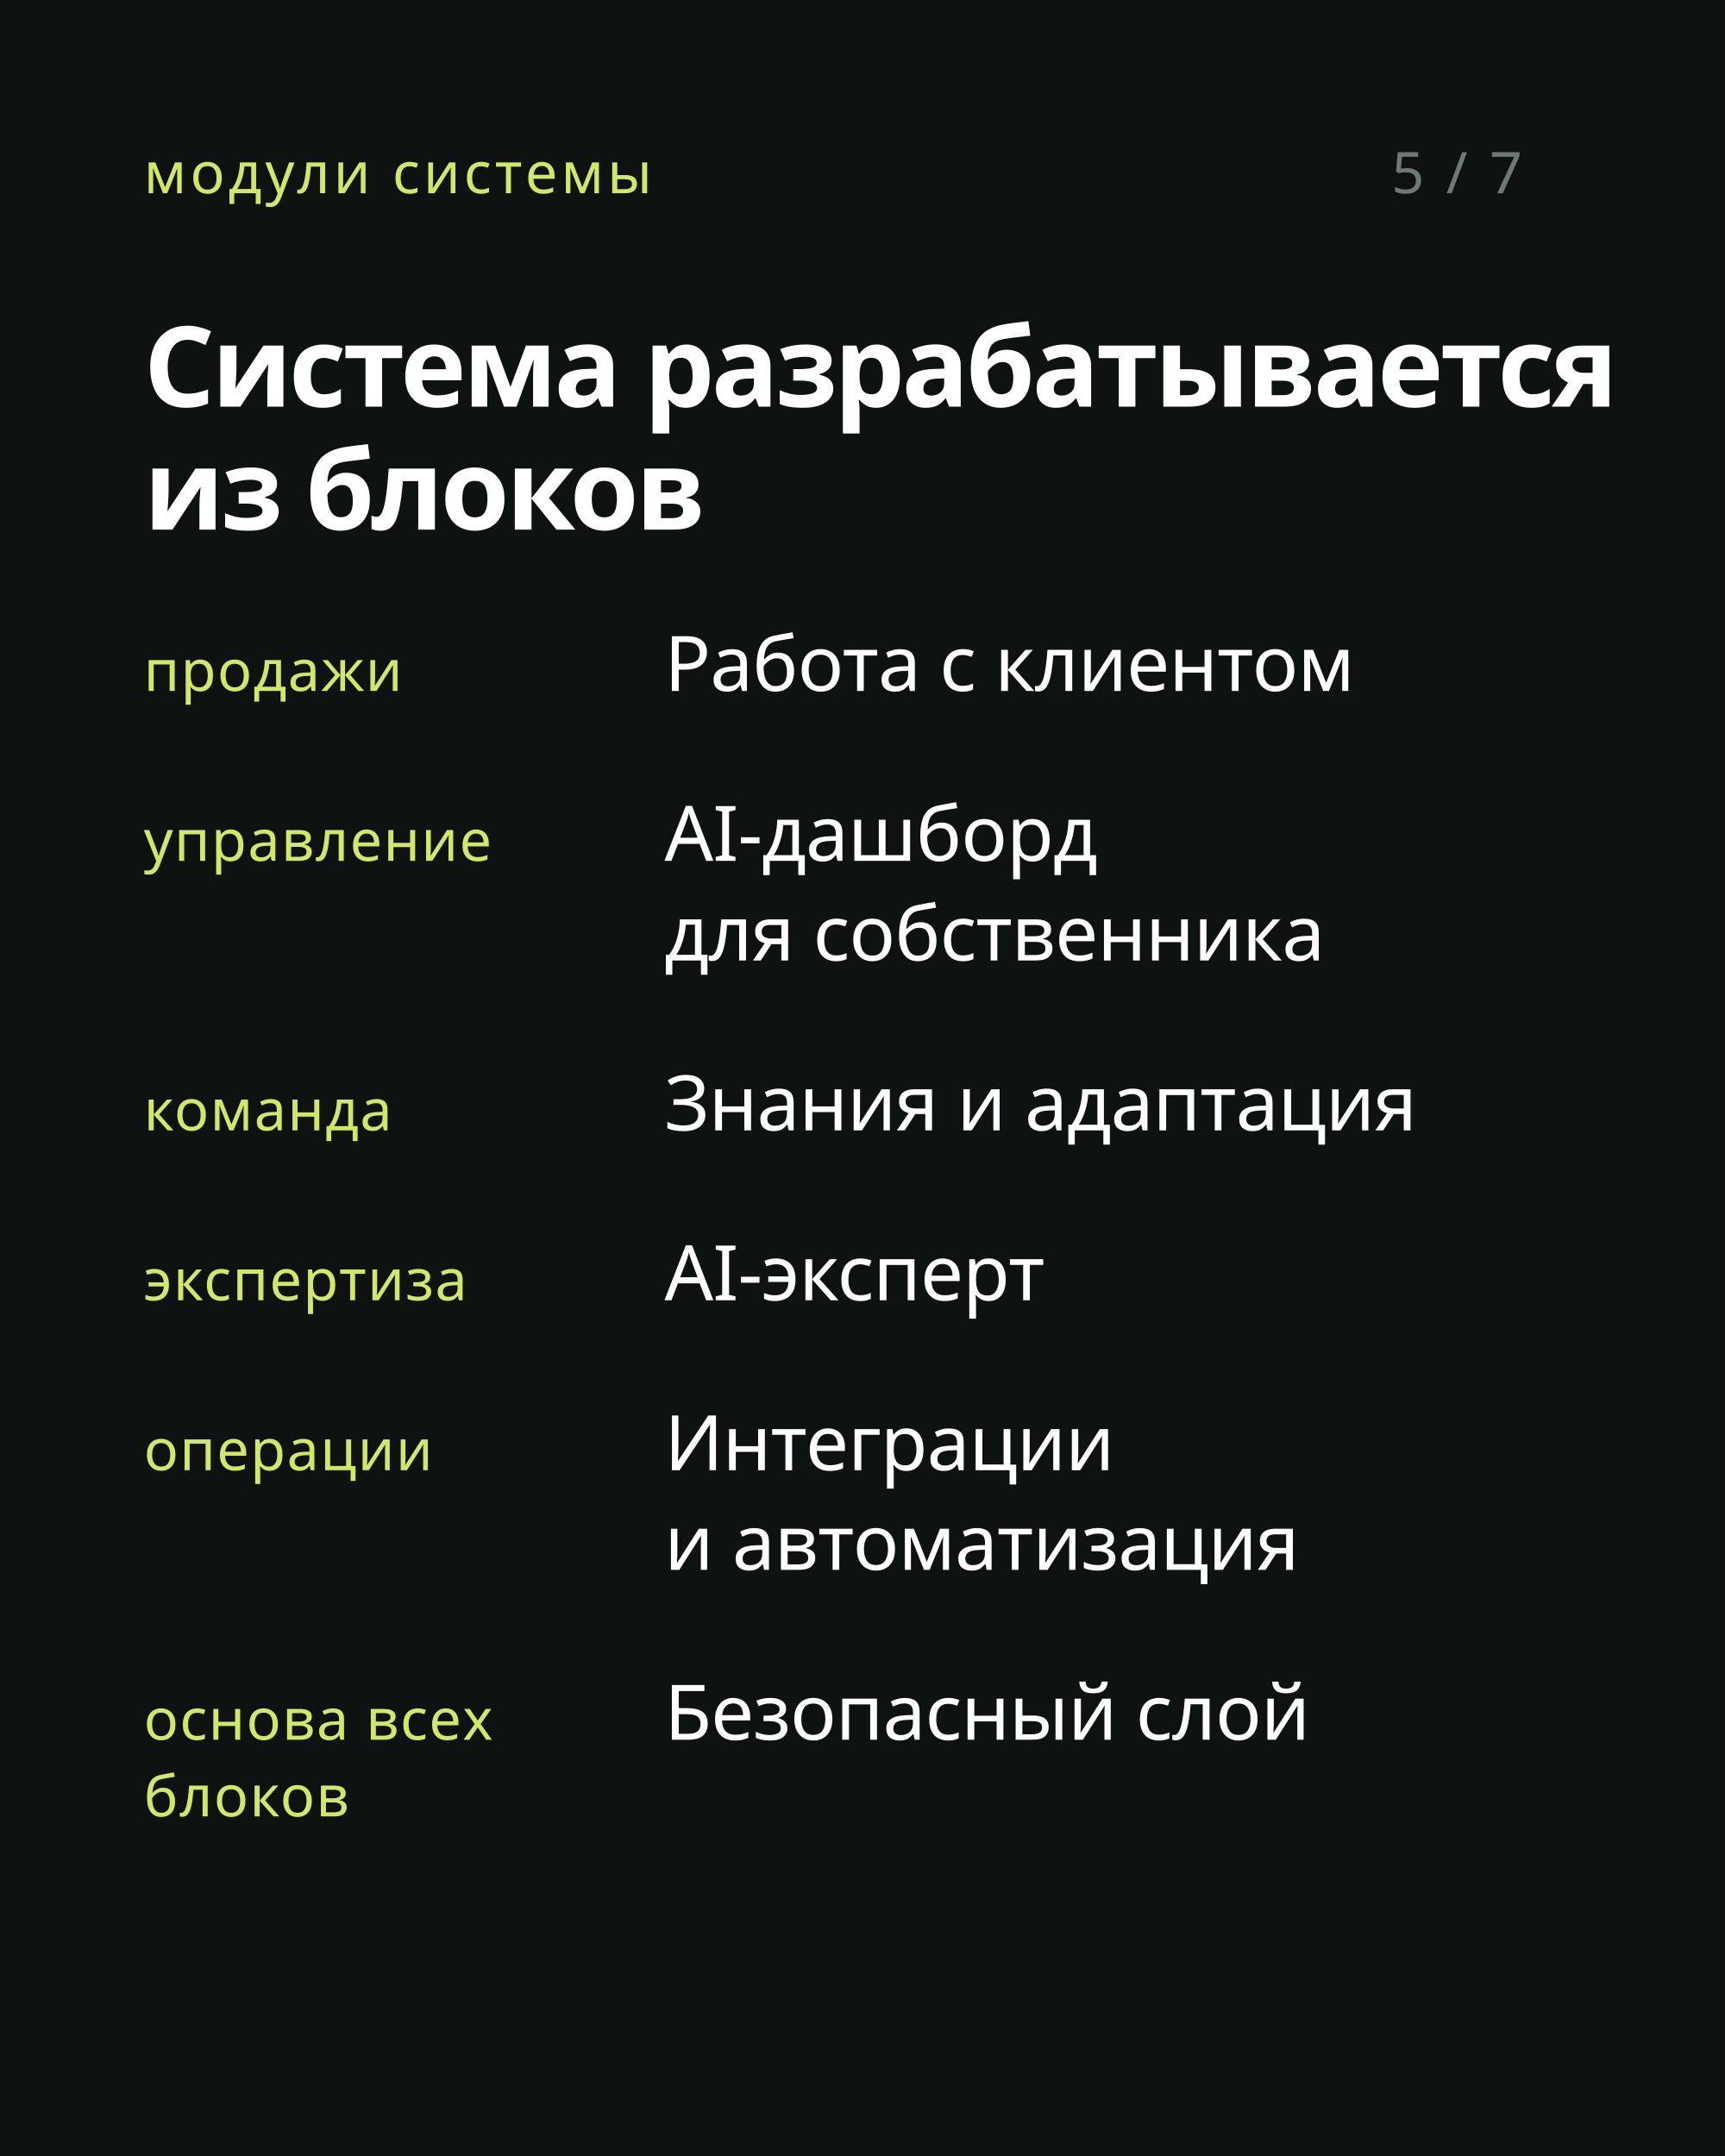
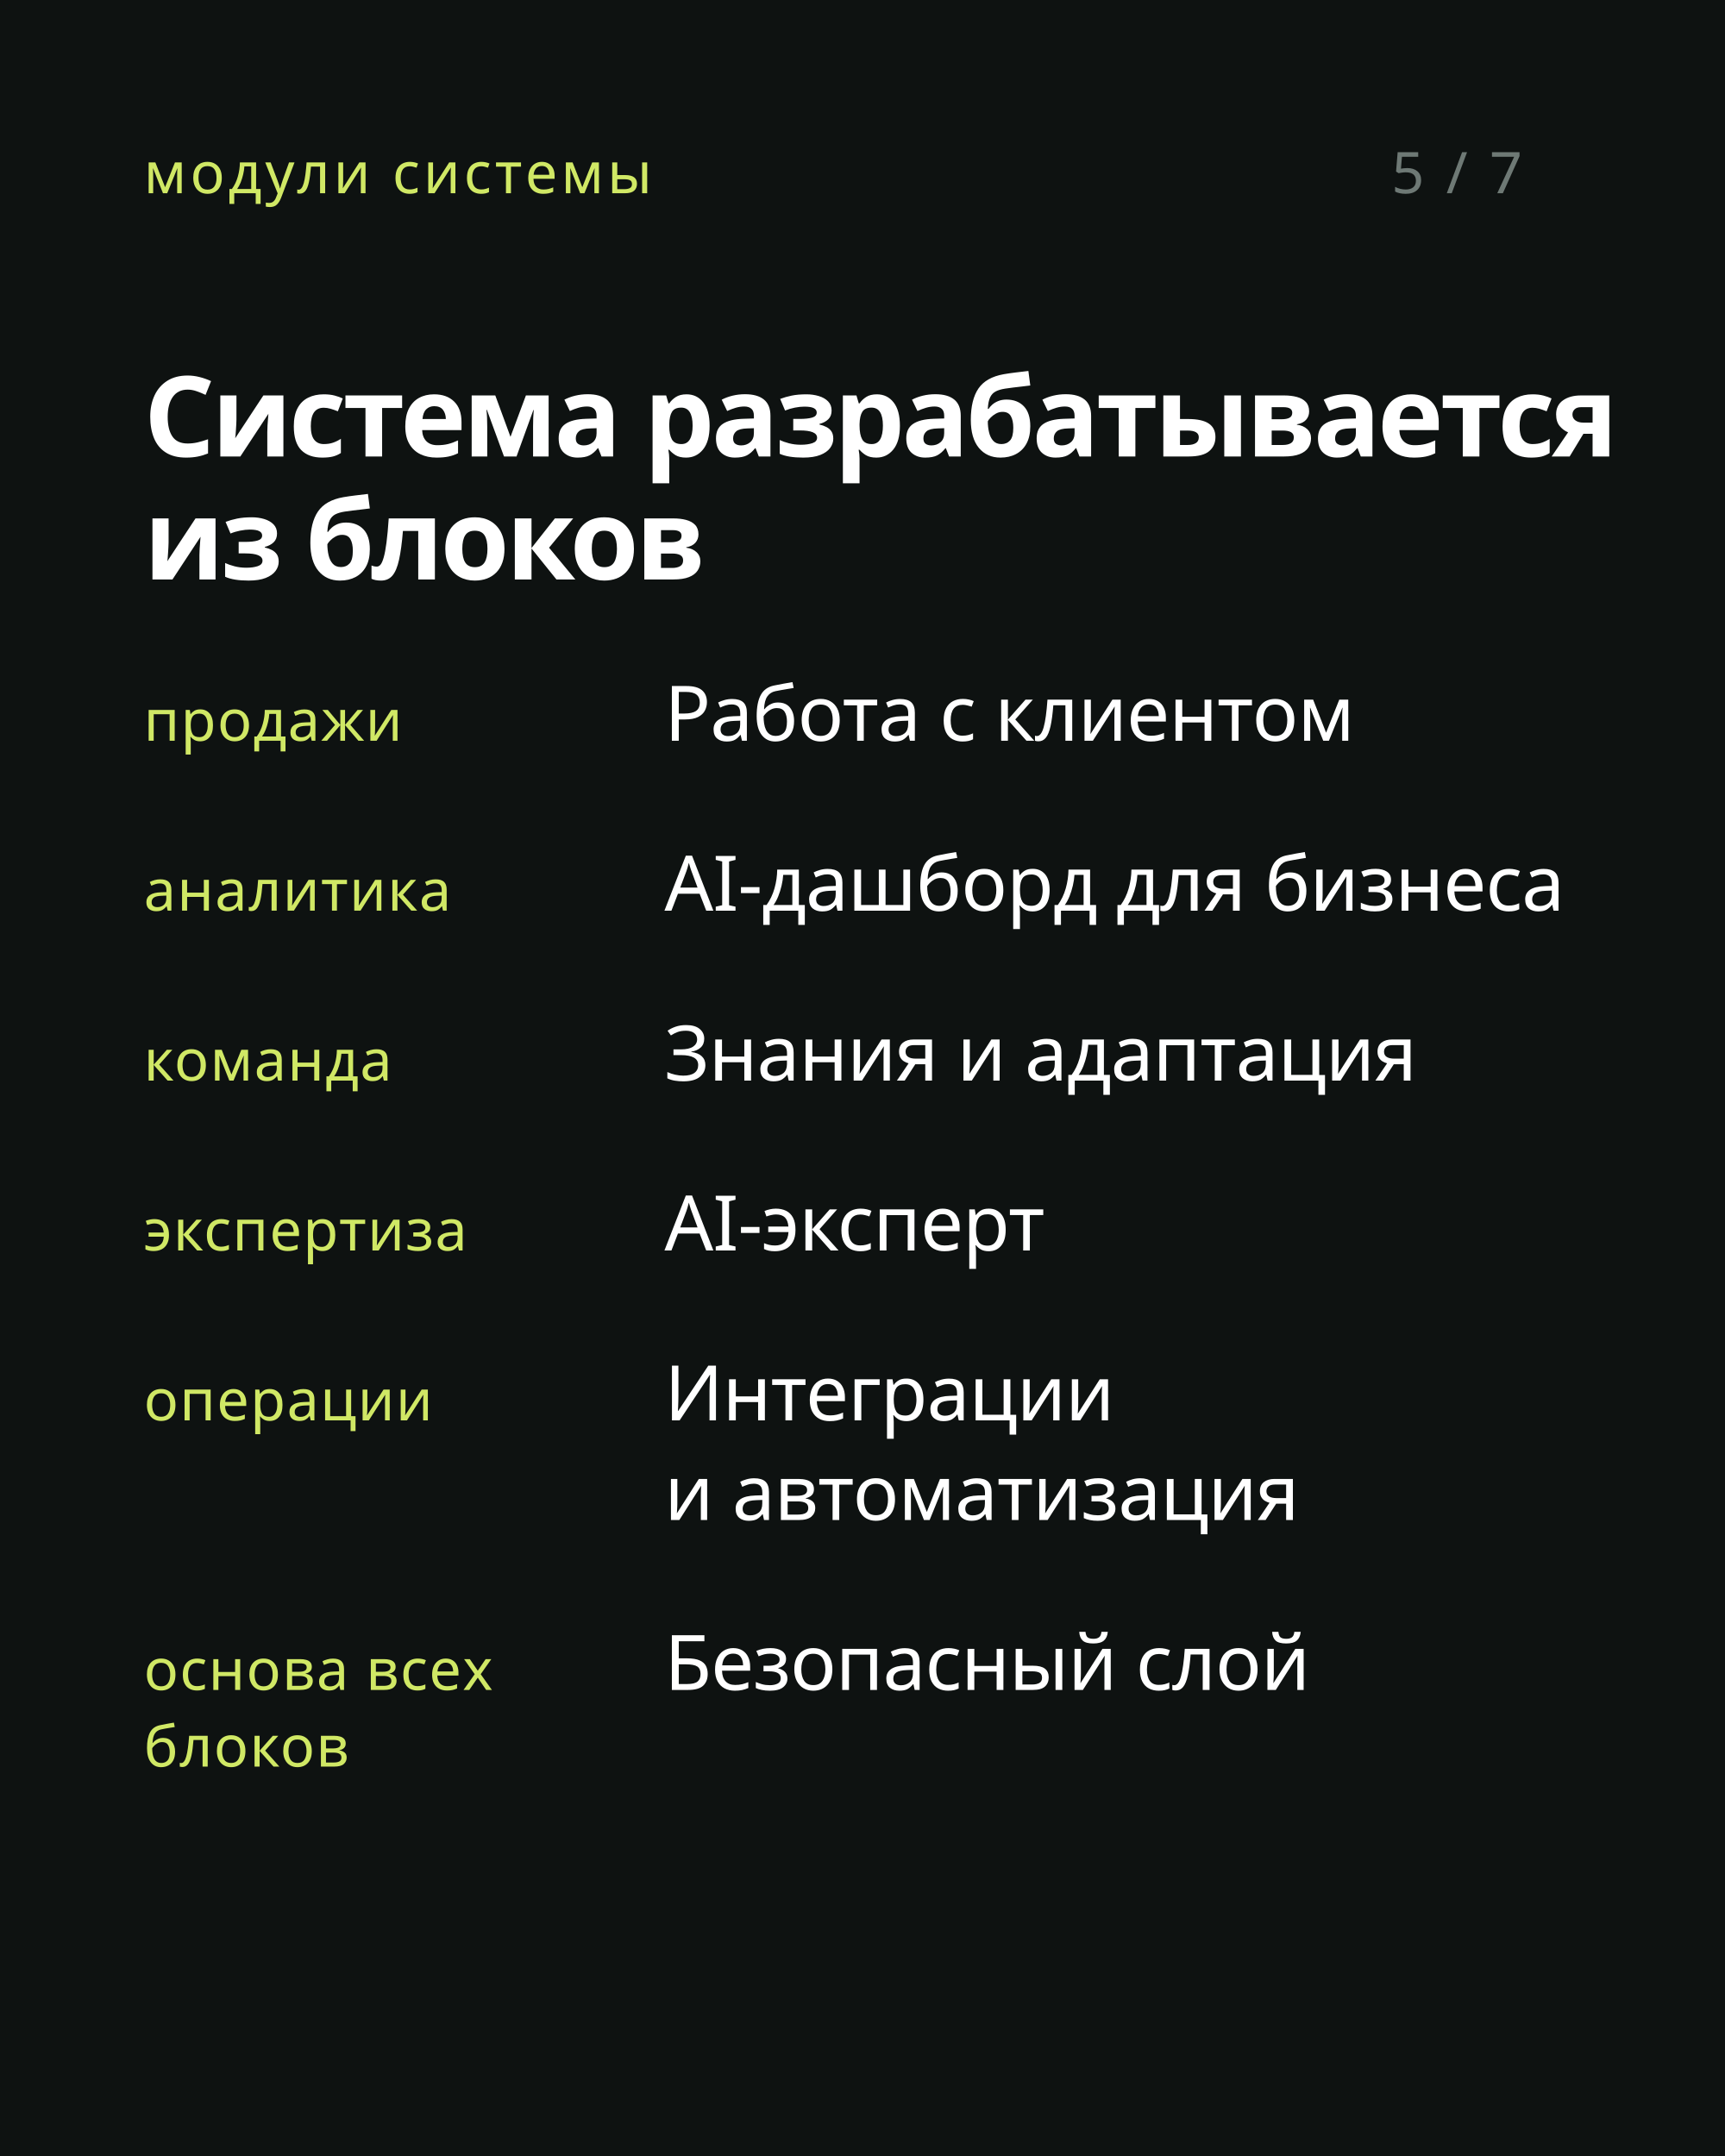
<svg xmlns="http://www.w3.org/2000/svg" width="1080" height="1350" viewBox="0 0 1080 1350">
  <rect x="0" y="0" width="1080" height="1350" rx="0" fill="#0E1211" />
  <text x="90" y="121" font-family="JetBrains Mono" font-size="36" font-weight="400" letter-spacing="2.16" fill="#D0E865">модули системы</text>
  <text x="871.19" y="121" font-family="JetBrains Mono" font-size="36" font-weight="400" letter-spacing="2.16" fill="#6E7975">5 / 7</text>
-   <text x="90" y="254.63" font-family="Manrope" font-size="70" font-weight="600" letter-spacing="-2.1" fill="#FFFFFF">Система разрабатывается</text>
-   <text x="90" y="331.63" font-family="Manrope" font-size="70" font-weight="600" letter-spacing="-2.1" fill="#FFFFFF">из блоков</text>
-   <text x="90" y="432.63" font-family="JetBrains Mono" font-size="36" font-weight="500" letter-spacing="0.72" fill="#D0E865">продажи</text>
-   <text x="416" y="432.63" font-family="Manrope" font-size="48" font-weight="500" letter-spacing="-0.48" fill="#FFFFFF">Работа с клиентом</text>
-   <text x="90" y="539.02" font-family="JetBrains Mono" font-size="36" font-weight="500" letter-spacing="0.72" fill="#D0E865">управление</text>
-   <text x="416" y="539.02" font-family="Manrope" font-size="48" font-weight="500" letter-spacing="-0.48" fill="#FFFFFF">AI-дашборд</text>
-   <text x="416" y="601.41" font-family="Manrope" font-size="48" font-weight="500" letter-spacing="-0.48" fill="#FFFFFF">для собственника</text>
-   <text x="90" y="707.8" font-family="JetBrains Mono" font-size="36" font-weight="500" letter-spacing="0.72" fill="#D0E865">команда</text>
-   <text x="416" y="707.8" font-family="Manrope" font-size="48" font-weight="500" letter-spacing="-0.48" fill="#FFFFFF">Знания и адаптация</text>
-   <text x="90" y="814.19" font-family="JetBrains Mono" font-size="36" font-weight="500" letter-spacing="0.72" fill="#D0E865">экспертиза</text>
-   <text x="416" y="814.19" font-family="Manrope" font-size="48" font-weight="500" letter-spacing="-0.48" fill="#FFFFFF">AI-эксперт</text>
-   <text x="90" y="920.58" font-family="JetBrains Mono" font-size="36" font-weight="500" letter-spacing="0.72" fill="#D0E865">операции</text>
-   <text x="416" y="920.58" font-family="Manrope" font-size="48" font-weight="500" letter-spacing="-0.48" fill="#FFFFFF">Интеграции</text>
-   <text x="416" y="982.97" font-family="Manrope" font-size="48" font-weight="500" letter-spacing="-0.48" fill="#FFFFFF">и автоматизация</text>
-   <text x="90" y="1089.36" font-family="JetBrains Mono" font-size="36" font-weight="500" letter-spacing="0.72" fill="#D0E865">основа всех</text>
-   <text x="90" y="1137.36" font-family="JetBrains Mono" font-size="36" font-weight="500" letter-spacing="0.72" fill="#D0E865">блоков</text>
-   <text x="416" y="1089.36" font-family="Manrope" font-size="48" font-weight="500" letter-spacing="-0.48" fill="#FFFFFF">Безопасный слой</text>
+   <text x="90" y="285.83" font-family="Manrope" font-size="70" font-weight="600" letter-spacing="-2.1" fill="#FFFFFF">Система разрабатывается</text>
+   <text x="90" y="362.83" font-family="Manrope" font-size="70" font-weight="600" letter-spacing="-2.1" fill="#FFFFFF">из блоков</text>
+   <text x="90" y="463.83" font-family="JetBrains Mono" font-size="36" font-weight="500" letter-spacing="0.72" fill="#D0E865">продажи</text>
+   <text x="416" y="463.83" font-family="Manrope" font-size="48" font-weight="500" letter-spacing="-0.48" fill="#FFFFFF">Работа с клиентом</text>
+   <text x="90" y="570.22" font-family="JetBrains Mono" font-size="36" font-weight="500" letter-spacing="0.72" fill="#D0E865">аналитика</text>
+   <text x="416" y="570.22" font-family="Manrope" font-size="48" font-weight="500" letter-spacing="-0.48" fill="#FFFFFF">AI-дашборд для бизнеса</text>
+   <text x="90" y="676.61" font-family="JetBrains Mono" font-size="36" font-weight="500" letter-spacing="0.72" fill="#D0E865">команда</text>
+   <text x="416" y="676.61" font-family="Manrope" font-size="48" font-weight="500" letter-spacing="-0.48" fill="#FFFFFF">Знания и адаптация</text>
+   <text x="90" y="783" font-family="JetBrains Mono" font-size="36" font-weight="500" letter-spacing="0.72" fill="#D0E865">экспертиза</text>
+   <text x="416" y="783" font-family="Manrope" font-size="48" font-weight="500" letter-spacing="-0.48" fill="#FFFFFF">AI-эксперт</text>
+   <text x="90" y="889.39" font-family="JetBrains Mono" font-size="36" font-weight="500" letter-spacing="0.72" fill="#D0E865">операции</text>
+   <text x="416" y="889.39" font-family="Manrope" font-size="48" font-weight="500" letter-spacing="-0.48" fill="#FFFFFF">Интеграции</text>
+   <text x="416" y="951.78" font-family="Manrope" font-size="48" font-weight="500" letter-spacing="-0.48" fill="#FFFFFF">и автоматизация</text>
+   <text x="90" y="1058.17" font-family="JetBrains Mono" font-size="36" font-weight="500" letter-spacing="0.72" fill="#D0E865">основа всех</text>
+   <text x="90" y="1106.17" font-family="JetBrains Mono" font-size="36" font-weight="500" letter-spacing="0.72" fill="#D0E865">блоков</text>
+   <text x="416" y="1058.17" font-family="Manrope" font-size="48" font-weight="500" letter-spacing="-0.48" fill="#FFFFFF">Безопасный слой</text>
</svg>
